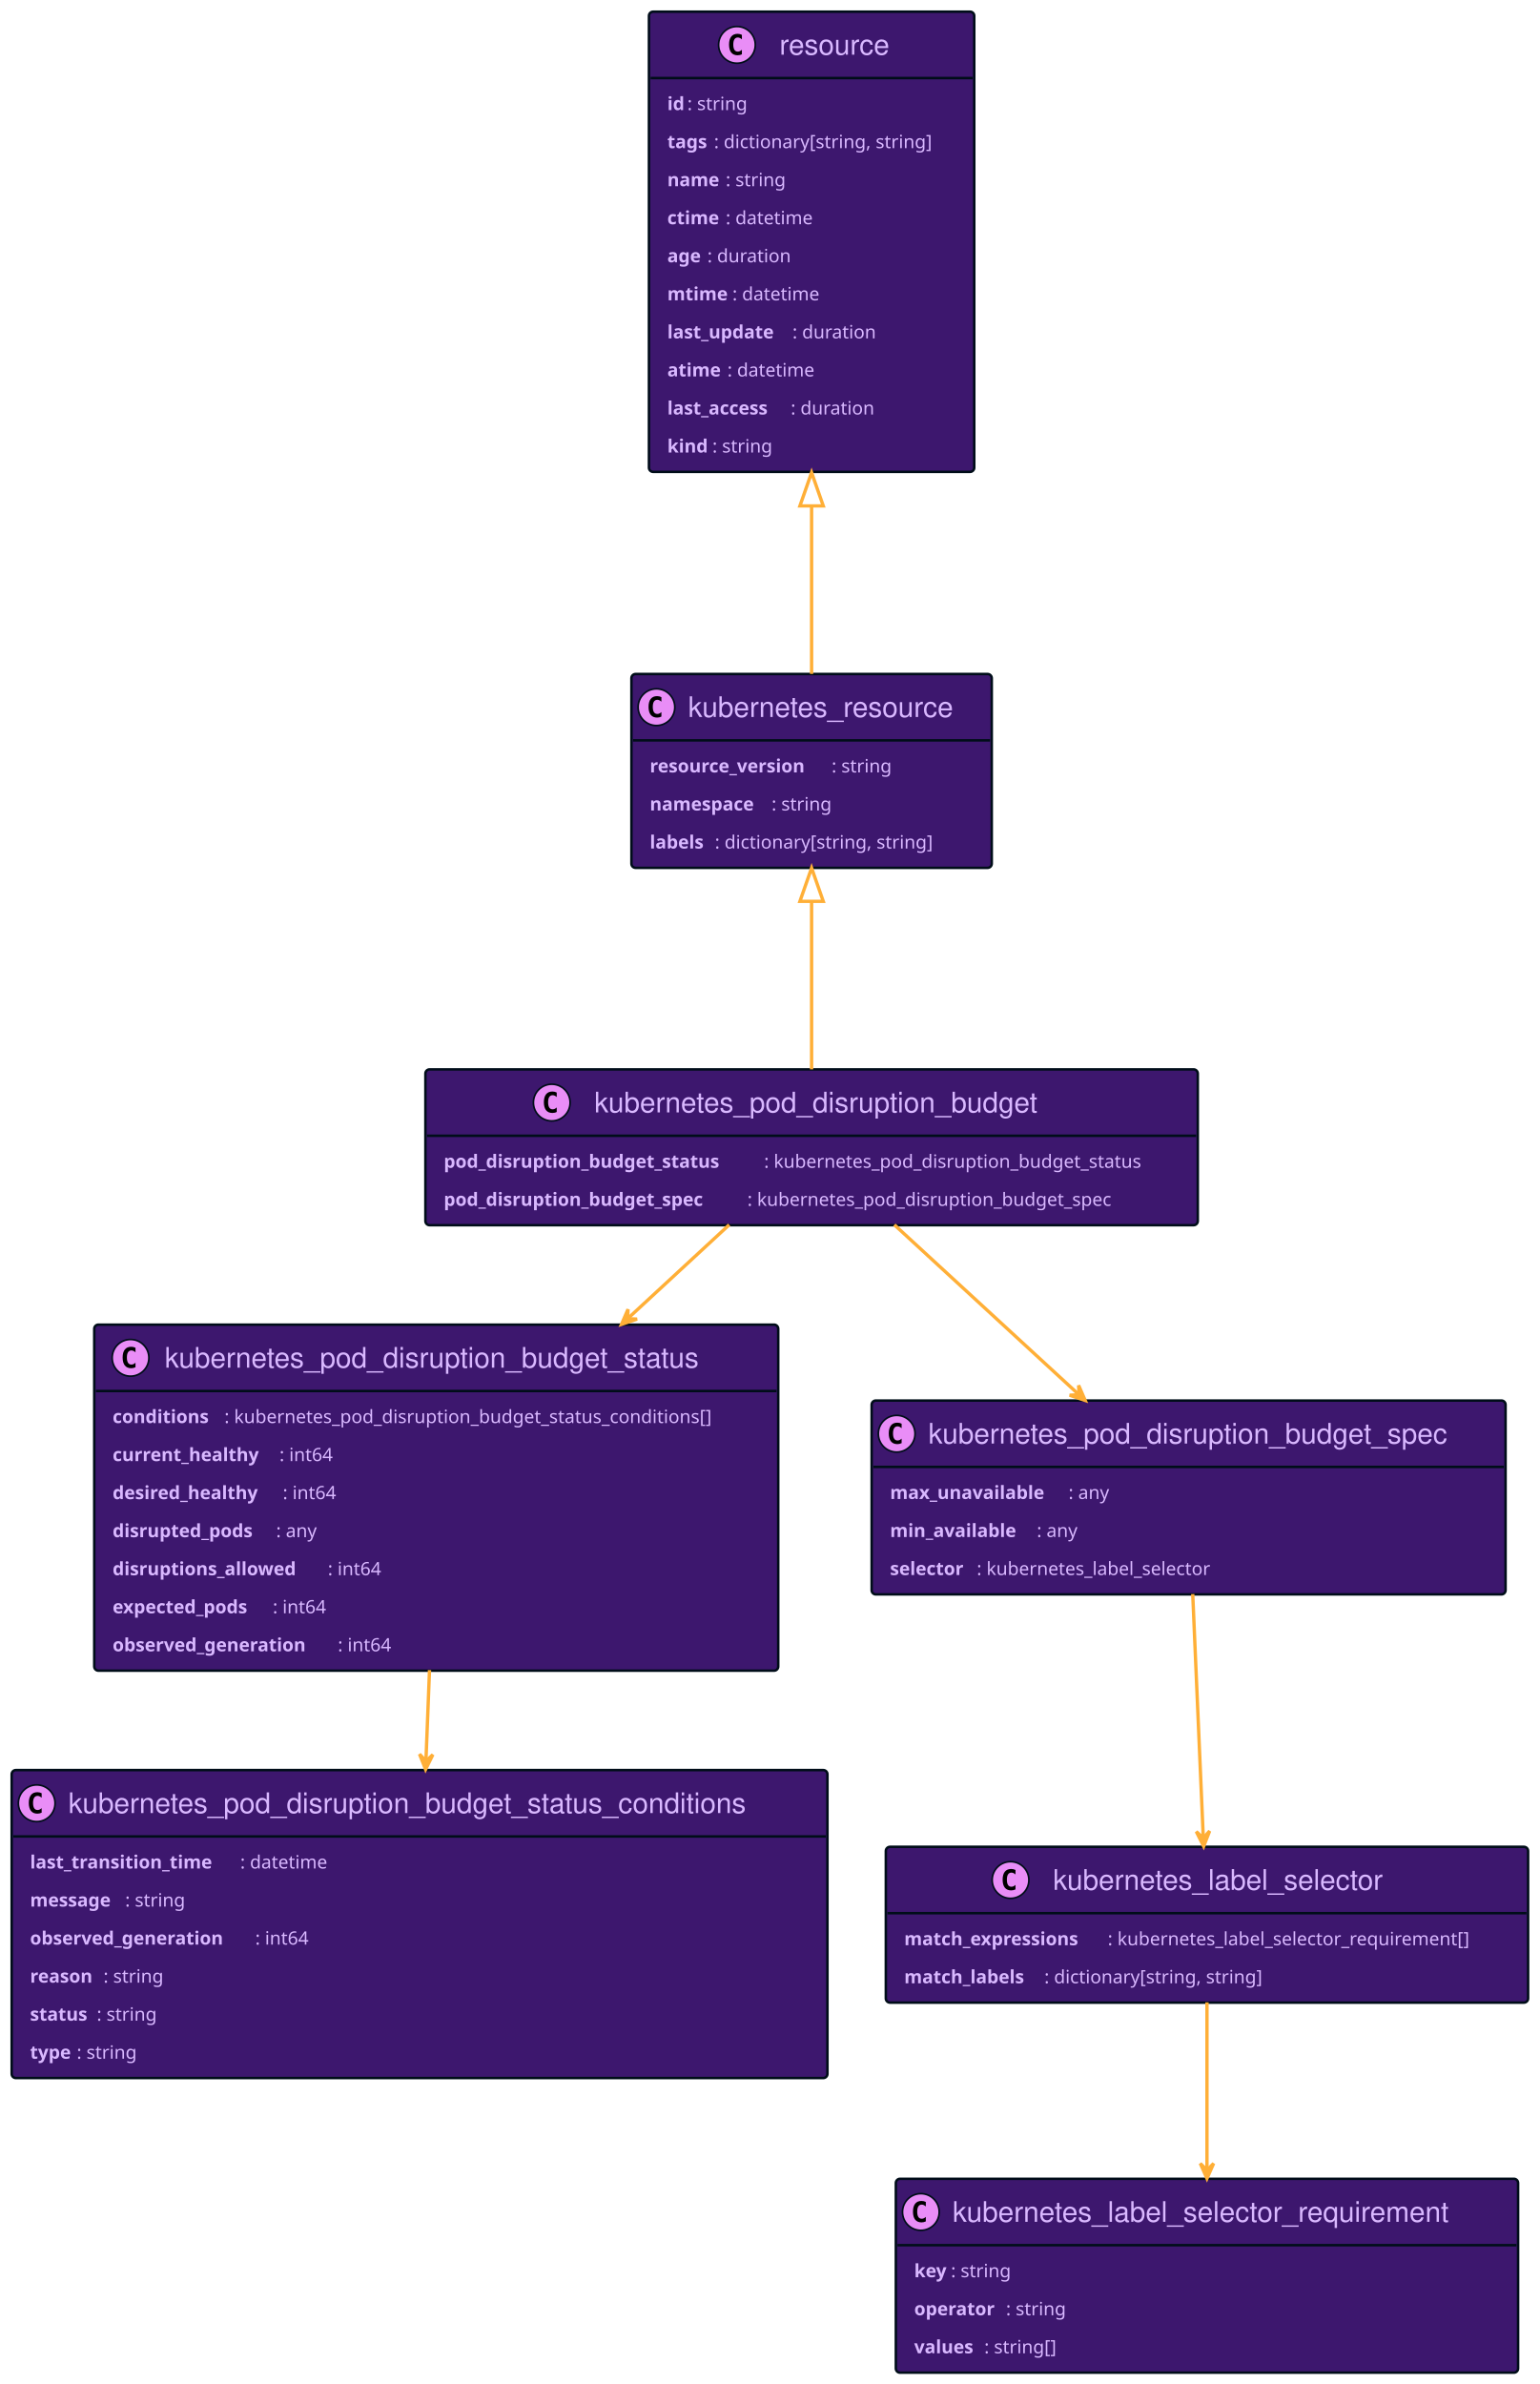
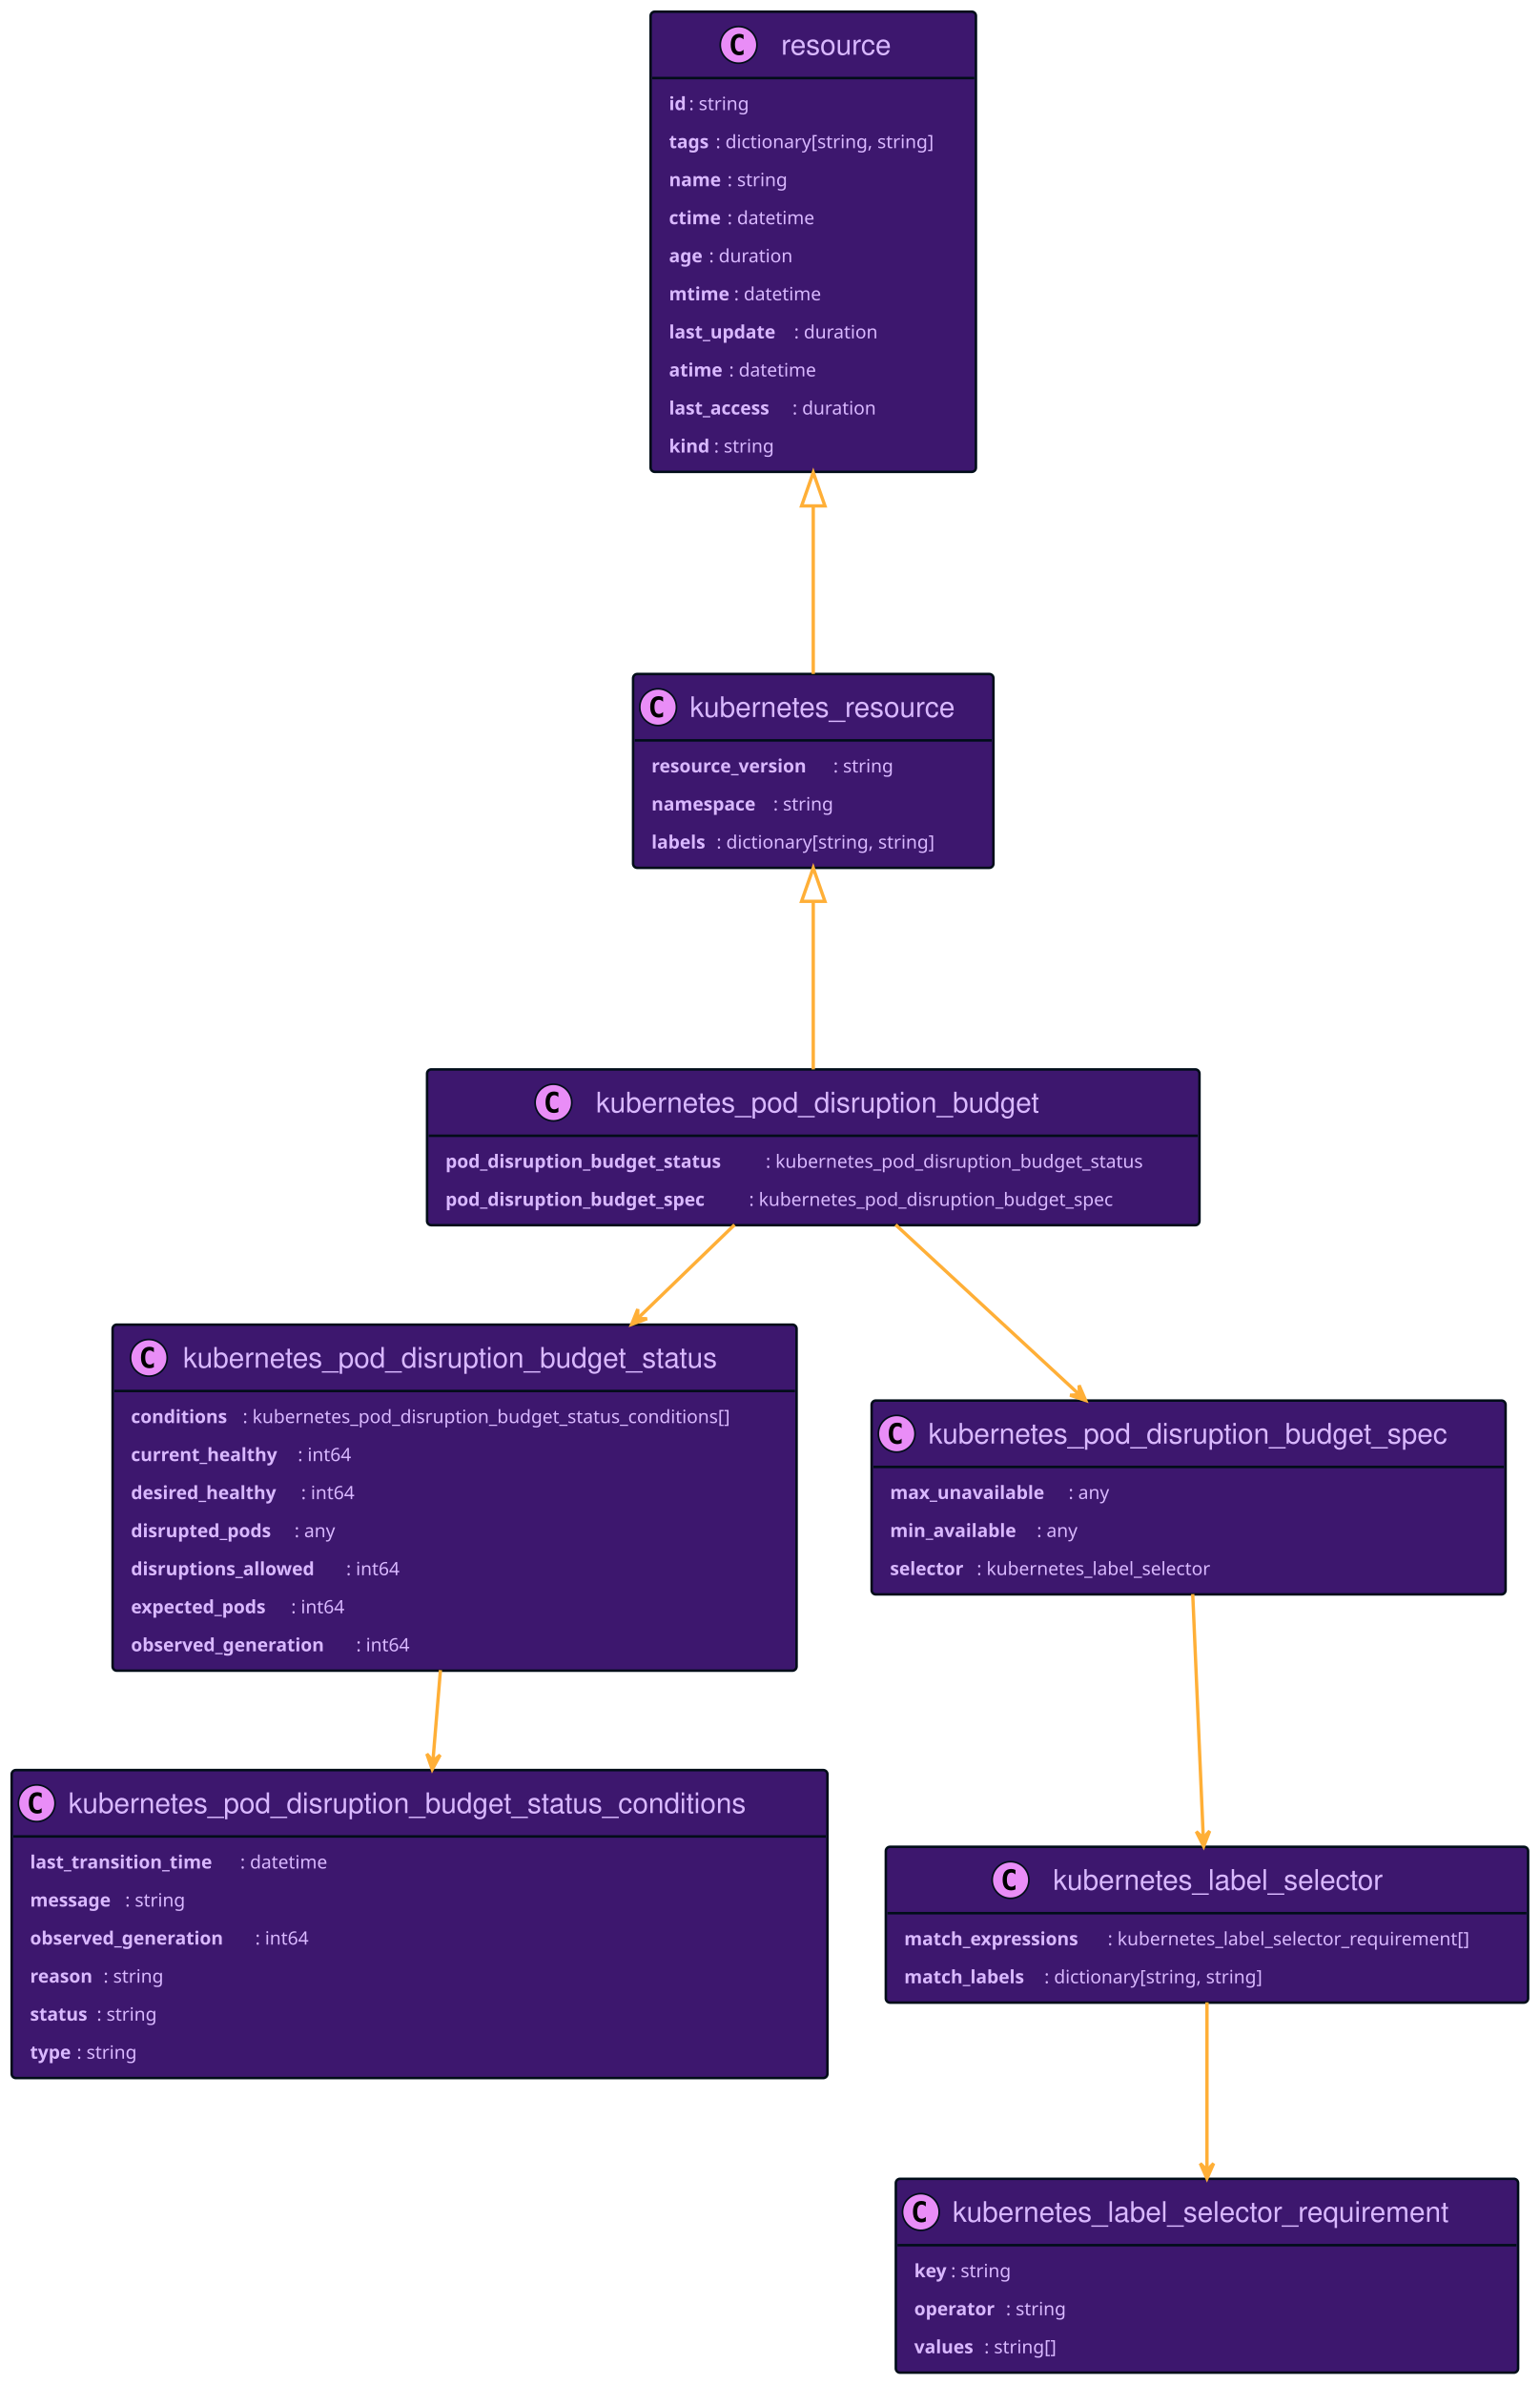
<svg xmlns="http://www.w3.org/2000/svg" xmlns:xlink="http://www.w3.org/1999/xlink" width="923" height="1429" preserveAspectRatio="none" style="width:923px;height:1429px;background:#00000000">
-   <a xlink:actuate="onRequest" xlink:href="#a" xlink:show="new" xlink:title="#resource" xlink:type="simple" target="_top">
-     <rect id="a" width="195" height="275.836" x="389" y="7" fill="#3D176E" rx="2.5" ry="2.5" style="stroke:#000d19;stroke-width:1.5" />
-     <circle cx="441.75" cy="26.895" r="11" fill="#E98DF7" style="stroke:#000d19;stroke-width:1" />
-     <path d="M444.719 32.535q-.578.297-1.219.438-.64.156-1.344.156-2.5 0-3.828-1.64-1.312-1.657-1.312-4.782t1.312-4.781q1.328-1.656 3.828-1.656.703 0 1.344.156.656.156 1.219.453v2.719q-.625-.578-1.219-.844-.594-.281-1.219-.281-1.344 0-2.031 1.078-.688 1.062-.688 3.156 0 2.094.688 3.172.688 1.062 2.031 1.062.625 0 1.219-.265.594-.281 1.219-.86v2.72Z" />
-     <text x="467.25" y="32.78" fill="#D9B8FF" font-family="Helvetica" font-size="17" textLength="71">resource</text>
-     <path d="M390 46.789h193" style="stroke:#000d19;stroke-width:1.5" />
-     <text x="400" y="65.999" fill="#D9B8FF" font-family="sans-serif" font-size="11" font-weight="bold" textLength="12">id</text>
-     <text x="412" y="65.999" fill="#D9B8FF" font-family="sans-serif" font-size="11" textLength="41">: string</text>
-     <text x="400" y="88.804" fill="#D9B8FF" font-family="sans-serif" font-size="11" font-weight="bold" textLength="28">tags</text>
-     <text x="428" y="88.804" fill="#D9B8FF" font-family="sans-serif" font-size="11" textLength="145">: dictionary[string, string]</text>
-     <text x="400" y="111.609" fill="#D9B8FF" font-family="sans-serif" font-size="11" font-weight="bold" textLength="35">name</text>
-     <text x="435" y="111.609" fill="#D9B8FF" font-family="sans-serif" font-size="11" textLength="41">: string</text>
-     <text x="400" y="134.414" fill="#D9B8FF" font-family="sans-serif" font-size="11" font-weight="bold" textLength="35">ctime</text>
-     <text x="435" y="134.414" fill="#D9B8FF" font-family="sans-serif" font-size="11" textLength="58">: datetime</text>
-     <text x="400" y="157.218" fill="#D9B8FF" font-family="sans-serif" font-size="11" font-weight="bold" textLength="24">age</text>
-     <text x="424" y="157.218" fill="#D9B8FF" font-family="sans-serif" font-size="11" textLength="55">: duration</text>
-     <text x="400" y="180.023" fill="#D9B8FF" font-family="sans-serif" font-size="11" font-weight="bold" textLength="39">mtime</text>
-     <text x="439" y="180.023" fill="#D9B8FF" font-family="sans-serif" font-size="11" textLength="58">: datetime</text>
-     <text x="400" y="202.828" fill="#D9B8FF" font-family="sans-serif" font-size="11" font-weight="bold" textLength="75">last_update</text>
-     <text x="475" y="202.828" fill="#D9B8FF" font-family="sans-serif" font-size="11" textLength="55">: duration</text>
-     <text x="400" y="225.632" fill="#D9B8FF" font-family="sans-serif" font-size="11" font-weight="bold" textLength="36">atime</text>
-     <text x="436" y="225.632" fill="#D9B8FF" font-family="sans-serif" font-size="11" textLength="58">: datetime</text>
-     <text x="400" y="248.437" fill="#D9B8FF" font-family="sans-serif" font-size="11" font-weight="bold" textLength="74">last_access</text>
-     <text x="474" y="248.437" fill="#D9B8FF" font-family="sans-serif" font-size="11" textLength="55">: duration</text>
-     <text x="400" y="271.242" fill="#D9B8FF" font-family="sans-serif" font-size="11" font-weight="bold" textLength="27">kind</text>
-     <text x="427" y="271.242" fill="#D9B8FF" font-family="sans-serif" font-size="11" textLength="41">: string</text>
+   <a xlink:actuate="onRequest" xlink:href="#a" xlink:show="new" xlink:title="#kubernetes_resource" xlink:type="simple" target="_top">
+     <rect id="a" width="216" height="116.203" x="379.5" y="404" fill="#3D176E" rx="2.5" ry="2.5" style="stroke:#000d19;stroke-width:1.5" />
+     <circle cx="394.5" cy="423.894" r="11" fill="#E98DF7" style="stroke:#000d19;stroke-width:1" />
+     <path d="M397.469 429.535q-.578.297-1.219.438-.64.156-1.344.156-2.5 0-3.828-1.64-1.312-1.657-1.312-4.782t1.312-4.781q1.328-1.656 3.828-1.656.703 0 1.344.156.656.156 1.219.453v2.719q-.625-.579-1.219-.844-.594-.281-1.219-.281-1.344 0-2.031 1.078-.688 1.062-.688 3.156 0 2.094.688 3.172.688 1.062 2.031 1.062.625 0 1.219-.265.594-.281 1.219-.86v2.72Z" />
+     <text x="413.5" y="429.78" fill="#D9B8FF" font-family="Helvetica" font-size="17" textLength="174">kubernetes_resource</text>
+     <path d="M380.5 443.789h214" style="stroke:#000d19;stroke-width:1.5" />
+     <text x="390.5" y="463" fill="#D9B8FF" font-family="sans-serif" font-size="11" font-weight="bold" textLength="109">resource_version</text>
+     <text x="499.5" y="463" fill="#D9B8FF" font-family="sans-serif" font-size="11" textLength="41">: string</text>
+     <text x="390.5" y="485.804" fill="#D9B8FF" font-family="sans-serif" font-size="11" font-weight="bold" textLength="73">namespace</text>
+     <text x="463.5" y="485.804" fill="#D9B8FF" font-family="sans-serif" font-size="11" textLength="41">: string</text>
+     <text x="390.5" y="508.609" fill="#D9B8FF" font-family="sans-serif" font-size="11" font-weight="bold" textLength="39">labels</text>
+     <text x="429.5" y="508.609" fill="#D9B8FF" font-family="sans-serif" font-size="11" textLength="145">: dictionary[string, string]</text>
  </a>
-   <a xlink:actuate="onRequest" xlink:href="#b" xlink:show="new" xlink:title="#kubernetes_resource" xlink:type="simple" target="_top">
-     <rect id="b" width="216" height="116.203" x="378.5" y="404" fill="#3D176E" rx="2.5" ry="2.5" style="stroke:#000d19;stroke-width:1.5" />
-     <circle cx="393.5" cy="423.894" r="11" fill="#E98DF7" style="stroke:#000d19;stroke-width:1" />
-     <path d="M396.469 429.535q-.578.297-1.219.438-.64.156-1.344.156-2.5 0-3.828-1.64-1.312-1.657-1.312-4.782t1.312-4.781q1.328-1.656 3.828-1.656.703 0 1.344.156.656.156 1.219.453v2.719q-.625-.579-1.219-.844-.594-.281-1.219-.281-1.344 0-2.031 1.078-.688 1.062-.688 3.156 0 2.094.688 3.172.688 1.062 2.031 1.062.625 0 1.219-.265.594-.281 1.219-.86v2.72Z" />
-     <text x="412.5" y="429.78" fill="#D9B8FF" font-family="Helvetica" font-size="17" textLength="174">kubernetes_resource</text>
-     <path d="M379.5 443.789h214" style="stroke:#000d19;stroke-width:1.5" />
-     <text x="389.5" y="463" fill="#D9B8FF" font-family="sans-serif" font-size="11" font-weight="bold" textLength="109">resource_version</text>
-     <text x="498.5" y="463" fill="#D9B8FF" font-family="sans-serif" font-size="11" textLength="41">: string</text>
-     <text x="389.5" y="485.804" fill="#D9B8FF" font-family="sans-serif" font-size="11" font-weight="bold" textLength="73">namespace</text>
-     <text x="462.5" y="485.804" fill="#D9B8FF" font-family="sans-serif" font-size="11" textLength="41">: string</text>
-     <text x="389.5" y="508.609" fill="#D9B8FF" font-family="sans-serif" font-size="11" font-weight="bold" textLength="39">labels</text>
-     <text x="428.5" y="508.609" fill="#D9B8FF" font-family="sans-serif" font-size="11" textLength="145">: dictionary[string, string]</text>
+   <a xlink:actuate="onRequest" xlink:href="#b" xlink:show="new" xlink:title="#resource" xlink:type="simple" target="_top">
+     <rect id="b" width="195" height="275.836" x="390" y="7" fill="#3D176E" rx="2.5" ry="2.5" style="stroke:#000d19;stroke-width:1.5" />
+     <circle cx="442.75" cy="26.895" r="11" fill="#E98DF7" style="stroke:#000d19;stroke-width:1" />
+     <path d="M445.719 32.535q-.578.297-1.219.438-.64.156-1.344.156-2.5 0-3.828-1.64-1.312-1.657-1.312-4.782t1.312-4.781q1.328-1.656 3.828-1.656.703 0 1.344.156.656.156 1.219.453v2.719q-.625-.578-1.219-.844-.594-.281-1.219-.281-1.344 0-2.031 1.078-.688 1.062-.688 3.156 0 2.094.688 3.172.688 1.062 2.031 1.062.625 0 1.219-.265.594-.281 1.219-.86v2.72Z" />
+     <text x="468.25" y="32.78" fill="#D9B8FF" font-family="Helvetica" font-size="17" textLength="71">resource</text>
+     <path d="M391 46.789h193" style="stroke:#000d19;stroke-width:1.5" />
+     <text x="401" y="65.999" fill="#D9B8FF" font-family="sans-serif" font-size="11" font-weight="bold" textLength="12">id</text>
+     <text x="413" y="65.999" fill="#D9B8FF" font-family="sans-serif" font-size="11" textLength="41">: string</text>
+     <text x="401" y="88.804" fill="#D9B8FF" font-family="sans-serif" font-size="11" font-weight="bold" textLength="28">tags</text>
+     <text x="429" y="88.804" fill="#D9B8FF" font-family="sans-serif" font-size="11" textLength="145">: dictionary[string, string]</text>
+     <text x="401" y="111.609" fill="#D9B8FF" font-family="sans-serif" font-size="11" font-weight="bold" textLength="35">name</text>
+     <text x="436" y="111.609" fill="#D9B8FF" font-family="sans-serif" font-size="11" textLength="41">: string</text>
+     <text x="401" y="134.414" fill="#D9B8FF" font-family="sans-serif" font-size="11" font-weight="bold" textLength="35">ctime</text>
+     <text x="436" y="134.414" fill="#D9B8FF" font-family="sans-serif" font-size="11" textLength="58">: datetime</text>
+     <text x="401" y="157.218" fill="#D9B8FF" font-family="sans-serif" font-size="11" font-weight="bold" textLength="24">age</text>
+     <text x="425" y="157.218" fill="#D9B8FF" font-family="sans-serif" font-size="11" textLength="55">: duration</text>
+     <text x="401" y="180.023" fill="#D9B8FF" font-family="sans-serif" font-size="11" font-weight="bold" textLength="39">mtime</text>
+     <text x="440" y="180.023" fill="#D9B8FF" font-family="sans-serif" font-size="11" textLength="58">: datetime</text>
+     <text x="401" y="202.828" fill="#D9B8FF" font-family="sans-serif" font-size="11" font-weight="bold" textLength="75">last_update</text>
+     <text x="476" y="202.828" fill="#D9B8FF" font-family="sans-serif" font-size="11" textLength="55">: duration</text>
+     <text x="401" y="225.632" fill="#D9B8FF" font-family="sans-serif" font-size="11" font-weight="bold" textLength="36">atime</text>
+     <text x="437" y="225.632" fill="#D9B8FF" font-family="sans-serif" font-size="11" textLength="58">: datetime</text>
+     <text x="401" y="248.437" fill="#D9B8FF" font-family="sans-serif" font-size="11" font-weight="bold" textLength="74">last_access</text>
+     <text x="475" y="248.437" fill="#D9B8FF" font-family="sans-serif" font-size="11" textLength="55">: duration</text>
+     <text x="401" y="271.242" fill="#D9B8FF" font-family="sans-serif" font-size="11" font-weight="bold" textLength="27">kind</text>
+     <text x="428" y="271.242" fill="#D9B8FF" font-family="sans-serif" font-size="11" textLength="41">: string</text>
  </a>
  <a xlink:actuate="onRequest" xlink:href="#c" xlink:show="new" xlink:title="#kubernetes_label_selector" xlink:type="simple" target="_top">
    <rect id="c" width="385" height="93.398" x="531" y="1107" fill="#3D176E" rx="2.5" ry="2.5" style="stroke:#000d19;stroke-width:1.5" />
    <circle cx="605.75" cy="1126.895" r="11" fill="#E98DF7" style="stroke:#000d19;stroke-width:1" />
    <path d="M608.719 1132.535q-.578.297-1.219.438-.64.156-1.344.156-2.5 0-3.828-1.64-1.312-1.657-1.312-4.782t1.312-4.781q1.328-1.656 3.828-1.656.703 0 1.344.156.656.156 1.219.453v2.719q-.625-.578-1.219-.844-.594-.281-1.219-.281-1.343 0-2.031 1.078-.688 1.062-.688 3.156 0 2.094.688 3.172.688 1.062 2.031 1.062.625 0 1.219-.265.594-.281 1.219-.86v2.72Z" />
    <text x="631.25" y="1132.78" fill="#D9B8FF" font-family="Helvetica" font-size="17" textLength="217">kubernetes_label_selector</text>
    <path d="M532 1146.789h383" style="stroke:#000d19;stroke-width:1.5" />
    <text x="542" y="1165.999" fill="#D9B8FF" font-family="sans-serif" font-size="11" font-weight="bold" textLength="122">match_expressions</text>
    <text x="664" y="1165.999" fill="#D9B8FF" font-family="sans-serif" font-size="11" textLength="241">: kubernetes_label_selector_requirement[]</text>
    <text x="542" y="1188.804" fill="#D9B8FF" font-family="sans-serif" font-size="11" font-weight="bold" textLength="84">match_labels</text>
    <text x="626" y="1188.804" fill="#D9B8FF" font-family="sans-serif" font-size="11" textLength="145">: dictionary[string, string]</text>
  </a>
  <a xlink:actuate="onRequest" xlink:href="#d" xlink:show="new" xlink:title="#kubernetes_label_selector_requirement" xlink:type="simple" target="_top">
    <rect id="d" width="373" height="116.203" x="537" y="1306" fill="#3D176E" rx="2.5" ry="2.5" style="stroke:#000d19;stroke-width:1.5" />
    <circle cx="552" cy="1325.895" r="11" fill="#E98DF7" style="stroke:#000d19;stroke-width:1" />
    <path d="M554.969 1331.535q-.578.297-1.219.438-.64.156-1.344.156-2.5 0-3.828-1.64-1.312-1.657-1.312-4.782t1.312-4.781q1.328-1.656 3.828-1.656.703 0 1.344.156.656.156 1.219.453v2.719q-.625-.578-1.219-.844-.594-.281-1.219-.281-1.343 0-2.031 1.078-.688 1.062-.688 3.156 0 2.094.688 3.172.688 1.062 2.031 1.062.625 0 1.219-.265.594-.281 1.219-.86v2.72Z" />
    <text x="571" y="1331.78" fill="#D9B8FF" font-family="Helvetica" font-size="17" textLength="331">kubernetes_label_selector_requirement</text>
    <path d="M538 1345.789h371" style="stroke:#000d19;stroke-width:1.5" />
    <text x="548" y="1364.999" fill="#D9B8FF" font-family="sans-serif" font-size="11" font-weight="bold" textLength="22">key</text>
    <text x="570" y="1364.999" fill="#D9B8FF" font-family="sans-serif" font-size="11" textLength="41">: string</text>
    <text x="548" y="1387.804" fill="#D9B8FF" font-family="sans-serif" font-size="11" font-weight="bold" textLength="55">operator</text>
    <text x="603" y="1387.804" fill="#D9B8FF" font-family="sans-serif" font-size="11" textLength="41">: string</text>
    <text x="548" y="1410.609" fill="#D9B8FF" font-family="sans-serif" font-size="11" font-weight="bold" textLength="42">values</text>
    <text x="590" y="1410.609" fill="#D9B8FF" font-family="sans-serif" font-size="11" textLength="49">: string[]</text>
  </a>
  <a xlink:actuate="onRequest" xlink:href="#e" xlink:show="new" xlink:title="#kubernetes_pod_disruption_budget" xlink:type="simple" target="_top">
-     <rect id="e" width="463" height="93.398" x="255" y="641" fill="#3D176E" rx="2.5" ry="2.5" style="stroke:#000d19;stroke-width:1.5" />
-     <circle cx="330.75" cy="660.894" r="11" fill="#E98DF7" style="stroke:#000d19;stroke-width:1" />
-     <path d="M333.719 666.535q-.578.297-1.219.438-.64.156-1.344.156-2.5 0-3.828-1.64-1.312-1.657-1.312-4.782t1.312-4.781q1.328-1.657 3.828-1.657.703 0 1.344.157.656.156 1.219.453v2.719q-.625-.578-1.219-.844-.594-.281-1.219-.281-1.344 0-2.031 1.078-.688 1.062-.688 3.156 0 2.094.688 3.172.688 1.062 2.031 1.062.625 0 1.219-.265.594-.282 1.219-.86v2.72Z" />
-     <text x="356.25" y="666.78" fill="#D9B8FF" font-family="Helvetica" font-size="17" textLength="293">kubernetes_pod_disruption_budget</text>
-     <path d="M256 680.789h461" style="stroke:#000d19;stroke-width:1.5" />
-     <text x="266" y="700" fill="#D9B8FF" font-family="sans-serif" font-size="11" font-weight="bold" textLength="192">pod_disruption_budget_status</text>
-     <text x="458" y="700" fill="#D9B8FF" font-family="sans-serif" font-size="11" textLength="249">: kubernetes_pod_disruption_budget_status</text>
-     <text x="266" y="722.804" fill="#D9B8FF" font-family="sans-serif" font-size="11" font-weight="bold" textLength="182">pod_disruption_budget_spec</text>
-     <text x="448" y="722.804" fill="#D9B8FF" font-family="sans-serif" font-size="11" textLength="240">: kubernetes_pod_disruption_budget_spec</text>
+     <rect id="e" width="463" height="93.398" x="256" y="641" fill="#3D176E" rx="2.5" ry="2.5" style="stroke:#000d19;stroke-width:1.5" />
+     <circle cx="331.75" cy="660.894" r="11" fill="#E98DF7" style="stroke:#000d19;stroke-width:1" />
+     <path d="M334.719 666.535q-.578.297-1.219.438-.64.156-1.344.156-2.5 0-3.828-1.64-1.312-1.657-1.312-4.782t1.312-4.781q1.328-1.657 3.828-1.657.703 0 1.344.157.656.156 1.219.453v2.719q-.625-.578-1.219-.844-.594-.281-1.219-.281-1.344 0-2.031 1.078-.688 1.062-.688 3.156 0 2.094.688 3.172.688 1.062 2.031 1.062.625 0 1.219-.265.594-.282 1.219-.86v2.72Z" />
+     <text x="357.25" y="666.78" fill="#D9B8FF" font-family="Helvetica" font-size="17" textLength="293">kubernetes_pod_disruption_budget</text>
+     <path d="M257 680.789h461" style="stroke:#000d19;stroke-width:1.5" />
+     <text x="267" y="700" fill="#D9B8FF" font-family="sans-serif" font-size="11" font-weight="bold" textLength="192">pod_disruption_budget_status</text>
+     <text x="459" y="700" fill="#D9B8FF" font-family="sans-serif" font-size="11" textLength="249">: kubernetes_pod_disruption_budget_status</text>
+     <text x="267" y="722.804" fill="#D9B8FF" font-family="sans-serif" font-size="11" font-weight="bold" textLength="182">pod_disruption_budget_spec</text>
+     <text x="449" y="722.804" fill="#D9B8FF" font-family="sans-serif" font-size="11" textLength="240">: kubernetes_pod_disruption_budget_spec</text>
  </a>
  <a xlink:actuate="onRequest" xlink:href="#f" xlink:show="new" xlink:title="#kubernetes_pod_disruption_budget_status" xlink:type="simple" target="_top">
-     <rect id="f" width="410" height="207.422" x="56.5" y="794" fill="#3D176E" rx="2.5" ry="2.5" style="stroke:#000d19;stroke-width:1.5" />
-     <circle cx="78.25" cy="813.894" r="11" fill="#E98DF7" style="stroke:#000d19;stroke-width:1" />
-     <path d="M81.219 819.535q-.578.297-1.219.438-.64.156-1.344.156-2.5 0-3.828-1.64-1.312-1.657-1.312-4.782t1.312-4.781q1.328-1.657 3.828-1.657.703 0 1.344.157.656.156 1.219.453v2.719q-.625-.578-1.219-.844-.594-.281-1.219-.281-1.344 0-2.031 1.078-.688 1.062-.688 3.156 0 2.094.688 3.172.688 1.062 2.031 1.062.625 0 1.219-.265.594-.282 1.219-.86v2.72Z" />
-     <text x="98.75" y="819.78" fill="#D9B8FF" font-family="Helvetica" font-size="17" textLength="353">kubernetes_pod_disruption_budget_status</text>
-     <path d="M57.5 833.789h408" style="stroke:#000d19;stroke-width:1.5" />
-     <text x="67.5" y="853" fill="#D9B8FF" font-family="sans-serif" font-size="11" font-weight="bold" textLength="67">conditions</text>
-     <text x="134.5" y="853" fill="#D9B8FF" font-family="sans-serif" font-size="11" textLength="321">: kubernetes_pod_disruption_budget_status_conditions[]</text>
-     <text x="67.5" y="875.804" fill="#D9B8FF" font-family="sans-serif" font-size="11" font-weight="bold" textLength="100">current_healthy</text>
-     <text x="167.5" y="875.804" fill="#D9B8FF" font-family="sans-serif" font-size="11" textLength="36">: int64</text>
-     <text x="67.5" y="898.609" fill="#D9B8FF" font-family="sans-serif" font-size="11" font-weight="bold" textLength="102">desired_healthy</text>
-     <text x="169.5" y="898.609" fill="#D9B8FF" font-family="sans-serif" font-size="11" textLength="36">: int64</text>
-     <text x="67.5" y="921.414" fill="#D9B8FF" font-family="sans-serif" font-size="11" font-weight="bold" textLength="98">disrupted_pods</text>
-     <text x="165.5" y="921.414" fill="#D9B8FF" font-family="sans-serif" font-size="11" textLength="28">: any</text>
-     <text x="67.5" y="944.218" fill="#D9B8FF" font-family="sans-serif" font-size="11" font-weight="bold" textLength="129">disruptions_allowed</text>
-     <text x="196.5" y="944.218" fill="#D9B8FF" font-family="sans-serif" font-size="11" textLength="36">: int64</text>
-     <text x="67.5" y="967.023" fill="#D9B8FF" font-family="sans-serif" font-size="11" font-weight="bold" textLength="96">expected_pods</text>
-     <text x="163.5" y="967.023" fill="#D9B8FF" font-family="sans-serif" font-size="11" textLength="36">: int64</text>
-     <text x="67.5" y="989.828" fill="#D9B8FF" font-family="sans-serif" font-size="11" font-weight="bold" textLength="135">observed_generation</text>
-     <text x="202.5" y="989.828" fill="#D9B8FF" font-family="sans-serif" font-size="11" textLength="36">: int64</text>
+     <rect id="f" width="410" height="207.422" x="67.5" y="794" fill="#3D176E" rx="2.5" ry="2.5" style="stroke:#000d19;stroke-width:1.5" />
+     <circle cx="89.25" cy="813.894" r="11" fill="#E98DF7" style="stroke:#000d19;stroke-width:1" />
+     <path d="M92.219 819.535q-.578.297-1.219.438-.64.156-1.344.156-2.5 0-3.828-1.64-1.312-1.657-1.312-4.782t1.312-4.781q1.328-1.657 3.828-1.657.703 0 1.344.157.656.156 1.219.453v2.719q-.625-.578-1.219-.844-.594-.281-1.219-.281-1.344 0-2.031 1.078-.688 1.062-.688 3.156 0 2.094.688 3.172.688 1.062 2.031 1.062.625 0 1.219-.265.594-.282 1.219-.86v2.72Z" />
+     <text x="109.75" y="819.78" fill="#D9B8FF" font-family="Helvetica" font-size="17" textLength="353">kubernetes_pod_disruption_budget_status</text>
+     <path d="M68.5 833.789h408" style="stroke:#000d19;stroke-width:1.5" />
+     <text x="78.5" y="853" fill="#D9B8FF" font-family="sans-serif" font-size="11" font-weight="bold" textLength="67">conditions</text>
+     <text x="145.5" y="853" fill="#D9B8FF" font-family="sans-serif" font-size="11" textLength="321">: kubernetes_pod_disruption_budget_status_conditions[]</text>
+     <text x="78.5" y="875.804" fill="#D9B8FF" font-family="sans-serif" font-size="11" font-weight="bold" textLength="100">current_healthy</text>
+     <text x="178.5" y="875.804" fill="#D9B8FF" font-family="sans-serif" font-size="11" textLength="36">: int64</text>
+     <text x="78.5" y="898.609" fill="#D9B8FF" font-family="sans-serif" font-size="11" font-weight="bold" textLength="102">desired_healthy</text>
+     <text x="180.5" y="898.609" fill="#D9B8FF" font-family="sans-serif" font-size="11" textLength="36">: int64</text>
+     <text x="78.5" y="921.414" fill="#D9B8FF" font-family="sans-serif" font-size="11" font-weight="bold" textLength="98">disrupted_pods</text>
+     <text x="176.5" y="921.414" fill="#D9B8FF" font-family="sans-serif" font-size="11" textLength="28">: any</text>
+     <text x="78.5" y="944.218" fill="#D9B8FF" font-family="sans-serif" font-size="11" font-weight="bold" textLength="129">disruptions_allowed</text>
+     <text x="207.5" y="944.218" fill="#D9B8FF" font-family="sans-serif" font-size="11" textLength="36">: int64</text>
+     <text x="78.5" y="967.023" fill="#D9B8FF" font-family="sans-serif" font-size="11" font-weight="bold" textLength="96">expected_pods</text>
+     <text x="174.5" y="967.023" fill="#D9B8FF" font-family="sans-serif" font-size="11" textLength="36">: int64</text>
+     <text x="78.5" y="989.828" fill="#D9B8FF" font-family="sans-serif" font-size="11" font-weight="bold" textLength="135">observed_generation</text>
+     <text x="213.5" y="989.828" fill="#D9B8FF" font-family="sans-serif" font-size="11" textLength="36">: int64</text>
  </a>
  <a xlink:actuate="onRequest" xlink:href="#g" xlink:show="new" xlink:title="#kubernetes_pod_disruption_budget_status_conditions" xlink:type="simple" target="_top">
    <rect id="g" width="489" height="184.617" x="7" y="1061" fill="#3D176E" rx="2.5" ry="2.5" style="stroke:#000d19;stroke-width:1.5" />
    <circle cx="22" cy="1080.895" r="11" fill="#E98DF7" style="stroke:#000d19;stroke-width:1" />
    <path d="M24.969 1086.535q-.578.297-1.219.438-.64.156-1.344.156-2.5 0-3.828-1.64-1.312-1.657-1.312-4.782t1.312-4.781q1.328-1.656 3.828-1.656.703 0 1.344.156.656.156 1.219.453v2.719q-.625-.578-1.219-.844-.594-.281-1.219-.281-1.343 0-2.031 1.078-.688 1.062-.688 3.156 0 2.094.688 3.172.688 1.062 2.031 1.062.625 0 1.219-.265.594-.281 1.219-.86v2.72Z" />
    <text x="41" y="1086.78" fill="#D9B8FF" font-family="Helvetica" font-size="17" textLength="447">kubernetes_pod_disruption_budget_status_conditions</text>
    <path d="M8 1100.789h487" style="stroke:#000d19;stroke-width:1.5" />
    <text x="18" y="1119.999" fill="#D9B8FF" font-family="sans-serif" font-size="11" font-weight="bold" textLength="126">last_transition_time</text>
    <text x="144" y="1119.999" fill="#D9B8FF" font-family="sans-serif" font-size="11" textLength="58">: datetime</text>
    <text x="18" y="1142.804" fill="#D9B8FF" font-family="sans-serif" font-size="11" font-weight="bold" textLength="57">message</text>
    <text x="75" y="1142.804" fill="#D9B8FF" font-family="sans-serif" font-size="11" textLength="41">: string</text>
    <text x="18" y="1165.609" fill="#D9B8FF" font-family="sans-serif" font-size="11" font-weight="bold" textLength="135">observed_generation</text>
    <text x="153" y="1165.609" fill="#D9B8FF" font-family="sans-serif" font-size="11" textLength="36">: int64</text>
    <text x="18" y="1188.414" fill="#D9B8FF" font-family="sans-serif" font-size="11" font-weight="bold" textLength="44">reason</text>
    <text x="62" y="1188.414" fill="#D9B8FF" font-family="sans-serif" font-size="11" textLength="41">: string</text>
    <text x="18" y="1211.218" fill="#D9B8FF" font-family="sans-serif" font-size="11" font-weight="bold" textLength="40">status</text>
    <text x="58" y="1211.218" fill="#D9B8FF" font-family="sans-serif" font-size="11" textLength="41">: string</text>
    <text x="18" y="1234.023" fill="#D9B8FF" font-family="sans-serif" font-size="11" font-weight="bold" textLength="28">type</text>
    <text x="46" y="1234.023" fill="#D9B8FF" font-family="sans-serif" font-size="11" textLength="41">: string</text>
  </a>
  <a xlink:actuate="onRequest" xlink:href="#h" xlink:show="new" xlink:title="#kubernetes_pod_disruption_budget_spec" xlink:type="simple" target="_top">
    <rect id="h" width="380" height="116.203" x="522.5" y="839.5" fill="#3D176E" rx="2.5" ry="2.5" style="stroke:#000d19;stroke-width:1.5" />
    <circle cx="537.5" cy="859.394" r="11" fill="#E98DF7" style="stroke:#000d19;stroke-width:1" />
    <path d="M540.469 865.035q-.578.297-1.219.438-.64.156-1.344.156-2.5 0-3.828-1.64-1.312-1.657-1.312-4.782t1.312-4.781q1.328-1.657 3.828-1.657.703 0 1.344.157.656.156 1.219.453v2.719q-.625-.578-1.219-.844-.594-.281-1.219-.281-1.343 0-2.031 1.078-.688 1.062-.688 3.156 0 2.094.688 3.172.688 1.062 2.031 1.062.625 0 1.219-.265.594-.282 1.219-.86v2.72Z" />
    <text x="556.5" y="865.28" fill="#D9B8FF" font-family="Helvetica" font-size="17" textLength="338">kubernetes_pod_disruption_budget_spec</text>
    <path d="M523.5 879.289h378" style="stroke:#000d19;stroke-width:1.5" />
    <text x="533.5" y="898.5" fill="#D9B8FF" font-family="sans-serif" font-size="11" font-weight="bold" textLength="107">max_unavailable</text>
    <text x="640.5" y="898.5" fill="#D9B8FF" font-family="sans-serif" font-size="11" textLength="28">: any</text>
    <text x="533.5" y="921.304" fill="#D9B8FF" font-family="sans-serif" font-size="11" font-weight="bold" textLength="88">min_available</text>
    <text x="621.5" y="921.304" fill="#D9B8FF" font-family="sans-serif" font-size="11" textLength="28">: any</text>
    <text x="533.5" y="944.109" fill="#D9B8FF" font-family="sans-serif" font-size="11" font-weight="bold" textLength="52">selector</text>
    <text x="585.5" y="944.109" fill="#D9B8FF" font-family="sans-serif" font-size="11" textLength="157">: kubernetes_label_selector</text>
  </a>
-   <path fill="none" d="M486.5 303.49v100.47m-7-100.71 7-20 7 20h-14zm244 897.01v100.42" style="stroke:#ffaf37;stroke-width:2" />
+   <path fill="none" d="M487.5 303.49v100.47m-7-100.71 7-20 7 20h-14zm243 897.01v100.42" style="stroke:#ffaf37;stroke-width:2" />
  <path fill="#FFAF37" d="m723.5 1305.8 4-9-4 4-4-4 4 9z" style="stroke:#ffaf37;stroke-width:2" />
-   <path fill="none" d="M486.5 540.44V641m-7-100.73 7-20 7 20h-14zm-42.38 193.88c-18.1 16.73-39.42 36.44-60.85 56.25" style="stroke:#ffaf37;stroke-width:2" />
-   <path fill="#FFAF37" d="m372.55 793.84 9.328-3.16-5.652-.23.228-5.652-3.904 9.042z" style="stroke:#ffaf37;stroke-width:2" />
-   <path fill="none" d="M536.1 734.15c32.47 29.88 75.26 69.27 110.57 101.76" style="stroke:#ffaf37;stroke-width:2" />
-   <path fill="#FFAF37" d="m650.5 839.44-3.922-9.034.24 5.652-5.652.24 9.334 3.142z" style="stroke:#ffaf37;stroke-width:2" />
-   <path fill="none" d="M257.46 1001.08c-.71 18-1.44 36.67-2.14 54.51" style="stroke:#ffaf37;stroke-width:2" />
-   <path fill="#FFAF37" d="m255.12 1060.6 4.358-8.832-4.158 3.836-3.836-4.157 3.636 9.153z" style="stroke:#ffaf37;stroke-width:2" />
+   <path fill="none" d="M487.5 540.44V641m-7-100.73 7-20 7 20h-14zm-40.18 193.88c-17.23 16.66-37.5 36.27-57.89 56" style="stroke:#ffaf37;stroke-width:2" />
+   <path fill="#FFAF37" d="m378.62 793.84 9.248-3.387-5.656-.091.091-5.656-3.683 9.134z" style="stroke:#ffaf37;stroke-width:2" />
+   <path fill="none" d="M536.88 734.15c32.32 29.88 74.93 69.27 110.08 101.76" style="stroke:#ffaf37;stroke-width:2" />
+   <path fill="#FFAF37" d="m650.77 839.44-3.904-9.042.228 5.652-5.652.23 9.328 3.16z" style="stroke:#ffaf37;stroke-width:2" />
+   <path fill="none" d="M264.02 1001.08c-1.49 18-3.03 36.67-4.51 54.51" style="stroke:#ffaf37;stroke-width:2" />
+   <path fill="#FFAF37" d="m259.1 1060.6 4.734-8.637-4.319 3.654-3.654-4.318 3.239 9.301z" style="stroke:#ffaf37;stroke-width:2" />
  <path fill="none" d="m714.97 955.5 6.33 146.14" style="stroke:#ffaf37;stroke-width:2" />
  <path fill="#FFAF37" d="m721.52 1106.7 3.585-9.173-3.813 4.178-4.179-3.813 4.407 8.808z" style="stroke:#ffaf37;stroke-width:2" />
</svg>
